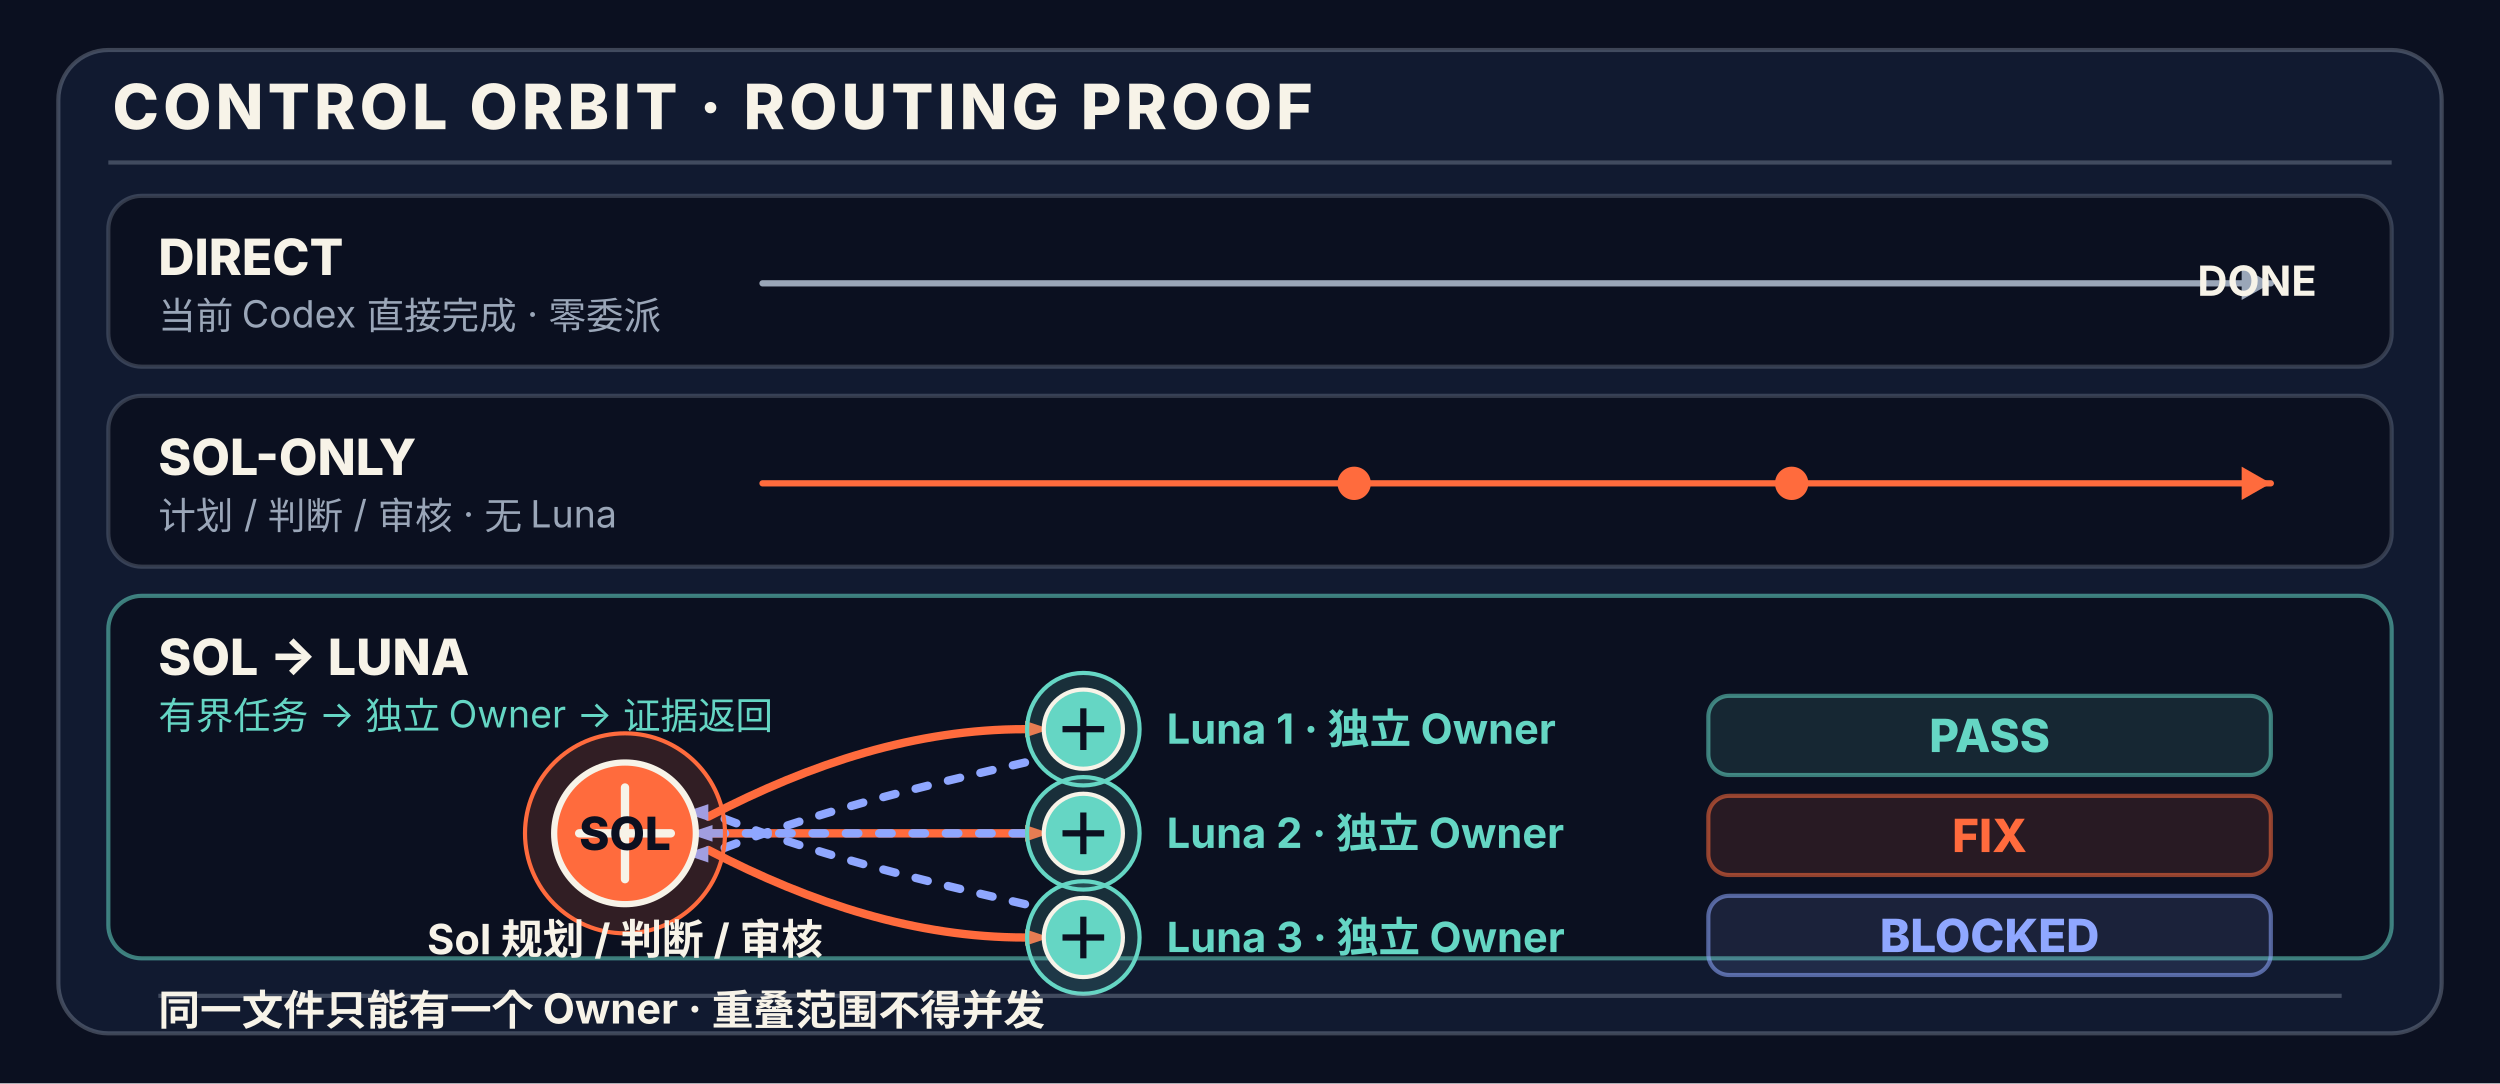
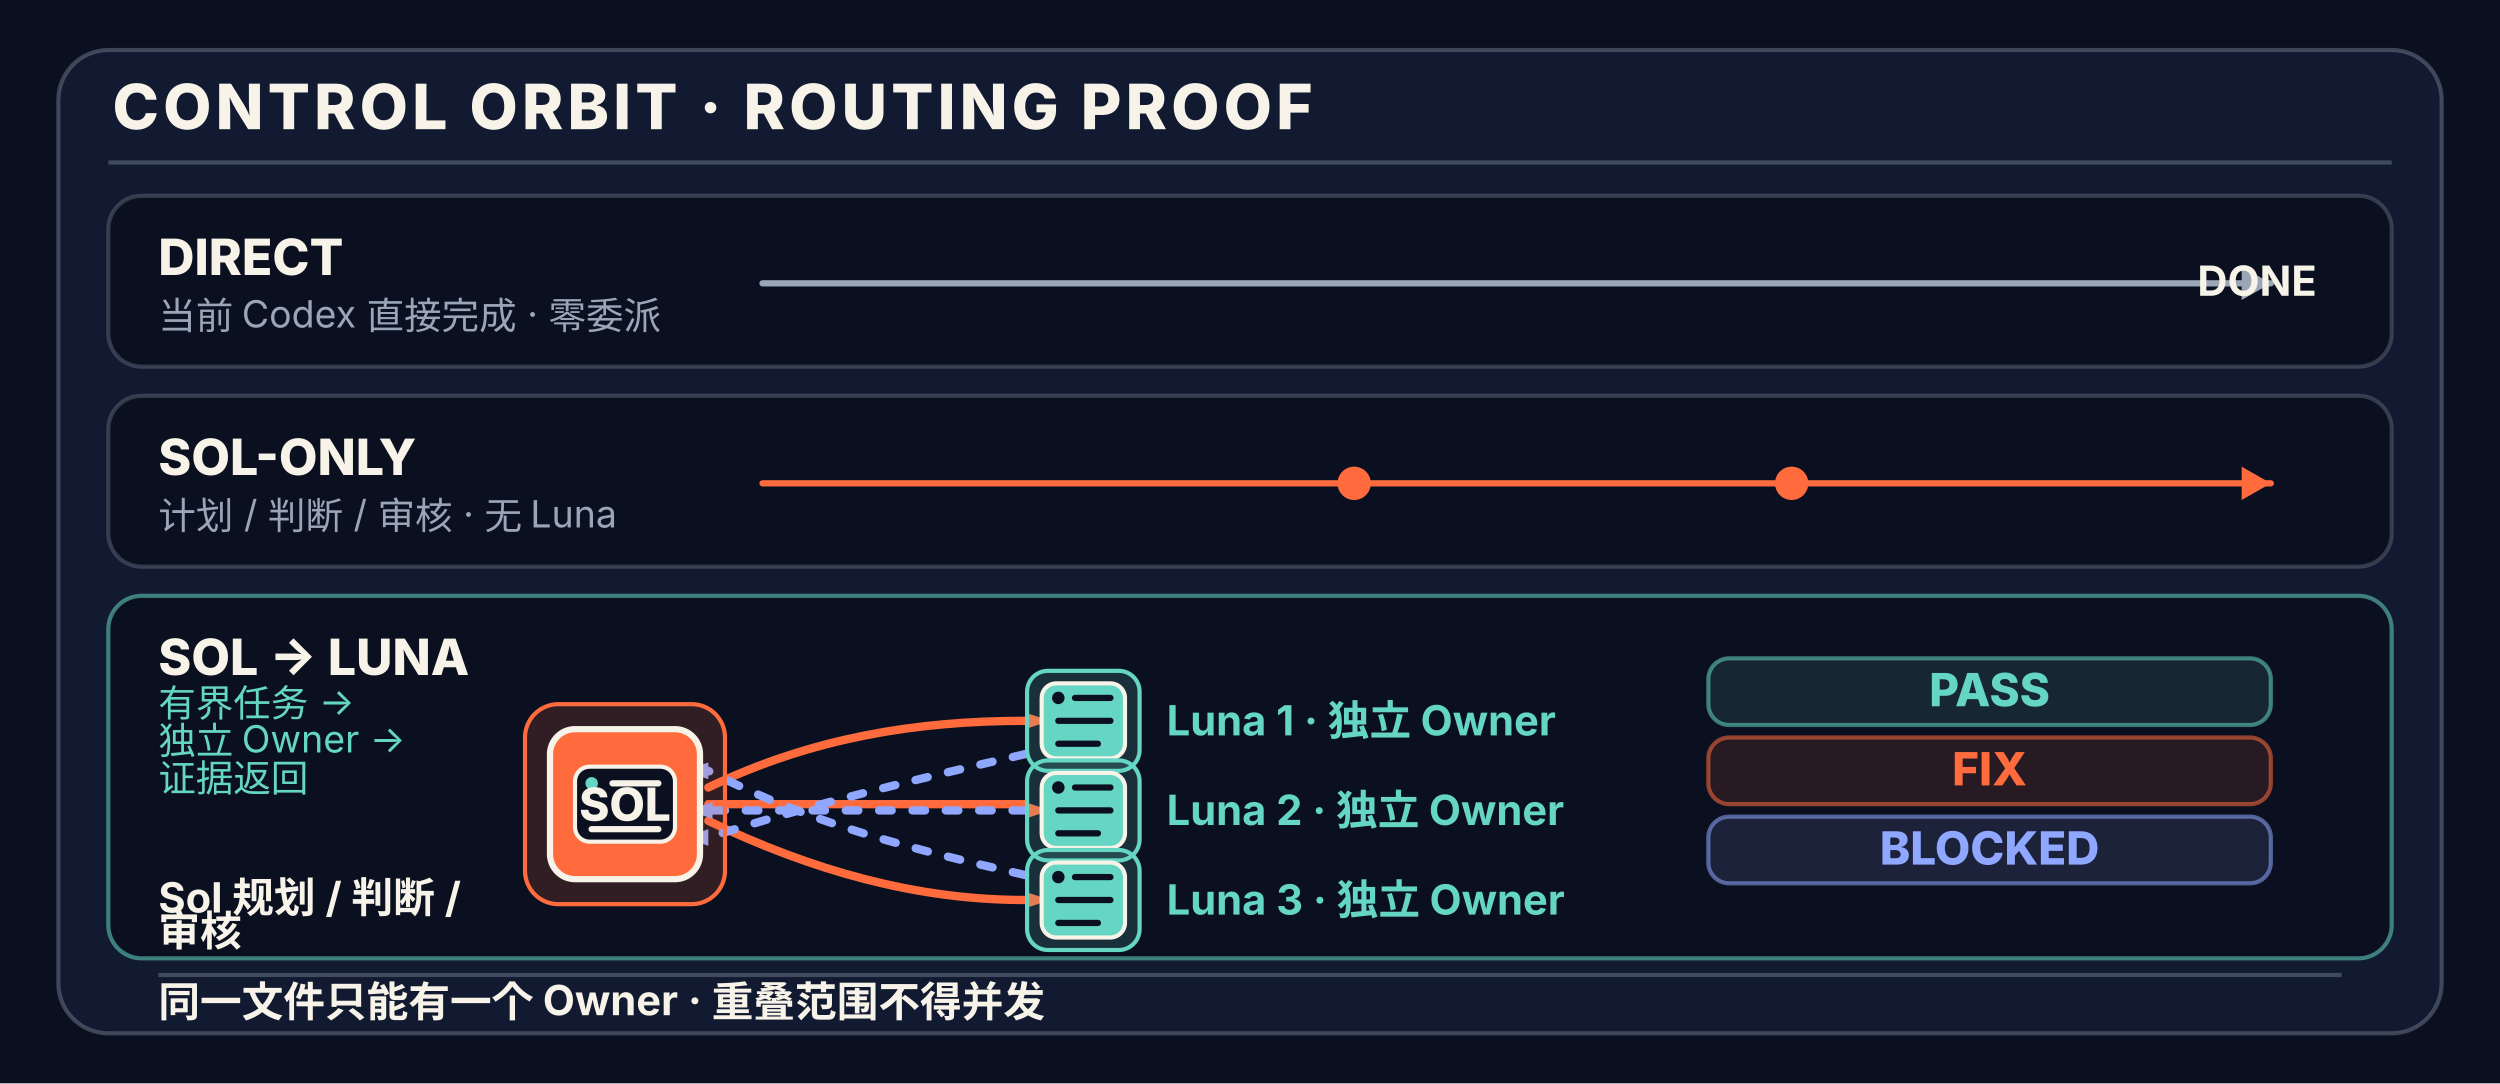
<svg xmlns="http://www.w3.org/2000/svg" viewBox="0 0 1200 520" font-family="-apple-system, BlinkMacSystemFont, 'Segoe UI', 'PingFang SC', sans-serif" font-size="18">
  <rect width="1200" height="520" fill="#0B1020" />
  <rect x="28" y="24" width="1144" height="472" rx="24" fill="#111A30" stroke="#9AA6B8" stroke-opacity="0.35" stroke-width="2" />
  <text x="54" y="62" fill="#F7F3E8" font-size="30" font-weight="800" letter-spacing="2">CONTROL ORBIT · ROUTING PROOF</text>
  <path d="M52 78H1148" fill="none" stroke="#9AA6B8" stroke-opacity="0.35" stroke-width="2" />
  <rect x="52" y="94" width="1096" height="82" rx="16" fill="#0B1020" stroke="#9AA6B8" stroke-opacity="0.28" stroke-width="2" />
  <rect x="52" y="190" width="1096" height="82" rx="16" fill="#0B1020" stroke="#9AA6B8" stroke-opacity="0.28" stroke-width="2" />
  <rect x="52" y="286" width="1096" height="174" rx="16" fill="#0B1020" stroke="#65D6C4" stroke-opacity="0.55" stroke-width="2" />
  <text x="76" y="132" fill="#F7F3E8" font-size="24" font-weight="800">DIRECT</text>
  <text x="76" y="158" fill="#9AA6B8" font-size="18">当前 Codex 直接完成 · 零委派</text>
  <path d="M366 136H1090" fill="none" stroke="#9AA6B8" stroke-width="3" stroke-linecap="round" />
  <path d="M1090 136L1076 128V144Z" fill="#9AA6B8" />
  <text x="1112" y="142" text-anchor="end" fill="#F7F3E8" font-size="20" font-weight="700">DONE</text>
  <text x="76" y="228" fill="#F7F3E8" font-size="24" font-weight="800">SOL-ONLY</text>
  <text x="76" y="254" fill="#9AA6B8" font-size="18">计划 / 判断 / 审核 · 无 Luna</text>
  <path d="M366 232H1090" fill="none" stroke="#FF6B3D" stroke-width="3" stroke-linecap="round" />
  <circle cx="650" cy="232" r="8" fill="#FF6B3D" />
  <circle cx="860" cy="232" r="8" fill="#FF6B3D" />
  <path d="M1090 232L1076 224V240Z" fill="#FF6B3D" />
  <text x="76" y="324" fill="#F7F3E8" font-size="24" font-weight="800">SOL → LUNA</text>
-   <text x="76" y="350" fill="#65D6C4" font-size="18">有界任务 → 独立 Owner → 证据返回</text>
+   <text x="76" y="344" fill="#65D6C4" font-size="18">有界任务 →</text>
+   <text x="76" y="362" fill="#65D6C4" font-size="18">独立 Owner →</text>
+   <text x="76" y="380" fill="#65D6C4" font-size="18">证据返回</text>
  <g fill="none" stroke="#FF6B3D" stroke-width="4" stroke-linecap="round">
-     <path id="task-path-1" data-flow="task" data-from="sol-controller" data-to="luna-worker-1" d="M340 392C390 366 440 350 492 350" />
-     <path id="task-path-2" data-flow="task" data-from="sol-controller" data-to="luna-worker-2" d="M342 400H492" />
-     <path id="task-path-3" data-flow="task" data-from="sol-controller" data-to="luna-worker-3" d="M340 408C390 434 440 450 492 450" />
+     <path id="task-path-1" data-flow="task" data-from="sol-controller" data-to="luna-worker-1" d="M340 378C390 354 440 346 492 346" />
+     <path id="task-path-2" data-flow="task" data-from="sol-controller" data-to="luna-worker-2" d="M340 386H492" />
+     <path id="task-path-3" data-flow="task" data-from="sol-controller" data-to="luna-worker-3" d="M340 394C390 418 440 432 492 432" />
  </g>
  <g fill="none" stroke="#8FA7FF" stroke-width="4" stroke-dasharray="6 10" stroke-linecap="round">
-     <path id="evidence-path-1" data-flow="evidence" data-from="luna-worker-1" data-to="sol-controller" d="M492 366C440 378 390 390 340 410" />
-     <path id="evidence-path-2" data-flow="evidence" data-from="luna-worker-2" data-to="sol-controller" d="M492 400H342" />
-     <path id="evidence-path-3" data-flow="evidence" data-from="luna-worker-3" data-to="sol-controller" d="M492 434C440 422 390 410 340 390" />
+     <path id="evidence-path-1" data-flow="evidence" data-from="luna-worker-1" data-to="sol-controller" d="M492 362C440 374 390 386 340 402" />
+     <path id="evidence-path-2" data-flow="evidence" data-from="luna-worker-2" data-to="sol-controller" d="M492 389H342" />
+     <path id="evidence-path-3" data-flow="evidence" data-from="luna-worker-3" data-to="sol-controller" d="M492 420C440 408 390 396 340 370" />
  </g>
  <g fill="#FF6B3D">
-     <path d="M492 346L504 350L492 354Z" />
-     <path d="M492 396L504 400L492 404Z" />
-     <path d="M492 446L504 450L492 454Z" />
+     <path d="M492 342L504 346L492 350Z" />
+     <path d="M492 385L504 389L492 393Z" />
+     <path d="M492 428L504 432L492 436Z" />
  </g>
  <g fill="#8FA7FF">
-     <path d="M340 406L328 410L340 414Z" />
-     <path d="M342 396L330 400L342 404Z" />
-     <path d="M340 386L328 390L340 394Z" />
+     <path d="M340 398L328 402L340 406Z" />
+     <path d="M342 385L330 389L342 393Z" />
+     <path d="M340 366L328 370L340 374Z" />
  </g>
  <g id="sol-controller">
-     <circle cx="300" cy="400" r="48" fill="#FF6B3D" fill-opacity="0.16" stroke="#FF6B3D" stroke-width="2" />
-     <circle cx="300" cy="400" r="34" fill="#FF6B3D" stroke="#F7F3E8" stroke-width="3" />
-     <path d="M300 378V422M278 400H322" stroke="#F7F3E8" stroke-width="4" stroke-linecap="round" />
-     <text x="300" y="408" text-anchor="middle" fill="#0B1020" font-size="22" font-weight="800">SOL</text>
+     <rect x="252" y="338" width="96" height="96" rx="16" fill="#FF6B3D" fill-opacity="0.16" stroke="#FF6B3D" stroke-width="2" />
+     <rect x="264" y="350" width="72" height="72" rx="12" fill="#FF6B3D" stroke="#F7F3E8" stroke-width="3" />
+     <rect x="276" y="368" width="48" height="36" rx="7" fill="#0B1020" stroke="#F7F3E8" stroke-width="2" />
+     <circle cx="284" cy="376" r="3" fill="#65D6C4" />
+     <path d="M294 376H316M284 398H316" stroke="#F7F3E8" stroke-width="3" stroke-linecap="round" />
+     <text x="300" y="394" text-anchor="middle" fill="#F7F3E8" font-size="22" font-weight="800">SOL</text>
  </g>
-   <text x="300" y="458" text-anchor="middle" fill="#F7F3E8" font-size="20" font-weight="700">Sol 规划 / 判断 / 审核</text>
+   <text x="76" y="438" fill="#F7F3E8" font-size="20" font-weight="700">Sol 规划 / 判断 /</text>
+   <text x="76" y="454" fill="#F7F3E8" font-size="20" font-weight="700">审核</text>
  <g id="luna-worker-1">
-     <circle cx="520" cy="350" r="27" fill="#65D6C4" fill-opacity="0.16" stroke="#65D6C4" stroke-width="2" />
-     <circle cx="520" cy="350" r="19" fill="#65D6C4" stroke="#F7F3E8" stroke-width="2" />
-     <path d="M510 350H530M520 340V360" stroke="#0B1020" stroke-width="3" />
-     <text x="560" y="357" fill="#65D6C4" font-size="20" font-weight="700">Luna 1 · 独立 Owner</text>
+     <rect x="493" y="322" width="54" height="48" rx="10" fill="#65D6C4" fill-opacity="0.16" stroke="#65D6C4" stroke-width="2" />
+     <rect x="500" y="328" width="40" height="36" rx="7" fill="#65D6C4" stroke="#F7F3E8" stroke-width="2" />
+     <circle cx="508" cy="335" r="3" fill="#0B1020" />
+     <path d="M516 335H533M508 346H533M508 357H527" stroke="#0B1020" stroke-width="3" stroke-linecap="round" />
+     <text x="560" y="353" fill="#65D6C4" font-size="20" font-weight="700">Luna 1 · 独立 Owner</text>
  </g>
  <g id="luna-worker-2">
-     <circle cx="520" cy="400" r="27" fill="#65D6C4" fill-opacity="0.16" stroke="#65D6C4" stroke-width="2" />
-     <circle cx="520" cy="400" r="19" fill="#65D6C4" stroke="#F7F3E8" stroke-width="2" />
-     <path d="M510 400H530M520 390V410" stroke="#0B1020" stroke-width="3" />
-     <text x="560" y="407" fill="#65D6C4" font-size="20" font-weight="700">Luna 2 · 独立 Owner</text>
+     <rect x="493" y="365" width="54" height="48" rx="10" fill="#65D6C4" fill-opacity="0.16" stroke="#65D6C4" stroke-width="2" />
+     <rect x="500" y="371" width="40" height="36" rx="7" fill="#65D6C4" stroke="#F7F3E8" stroke-width="2" />
+     <circle cx="508" cy="378" r="3" fill="#0B1020" />
+     <path d="M516 378H533M508 389H533M508 400H527" stroke="#0B1020" stroke-width="3" stroke-linecap="round" />
+     <text x="560" y="396" fill="#65D6C4" font-size="20" font-weight="700">Luna 2 · 独立 Owner</text>
  </g>
  <g id="luna-worker-3">
-     <circle cx="520" cy="450" r="27" fill="#65D6C4" fill-opacity="0.16" stroke="#65D6C4" stroke-width="2" />
-     <circle cx="520" cy="450" r="19" fill="#65D6C4" stroke="#F7F3E8" stroke-width="2" />
-     <path d="M510 450H530M520 440V460" stroke="#0B1020" stroke-width="3" />
-     <text x="560" y="457" fill="#65D6C4" font-size="20" font-weight="700">Luna 3 · 独立 Owner</text>
+     <rect x="493" y="408" width="54" height="48" rx="10" fill="#65D6C4" fill-opacity="0.16" stroke="#65D6C4" stroke-width="2" />
+     <rect x="500" y="414" width="40" height="36" rx="7" fill="#65D6C4" stroke="#F7F3E8" stroke-width="2" />
+     <circle cx="508" cy="421" r="3" fill="#0B1020" />
+     <path d="M516 421H533M508 432H533M508 443H527" stroke="#0B1020" stroke-width="3" stroke-linecap="round" />
+     <text x="560" y="439" fill="#65D6C4" font-size="20" font-weight="700">Luna 3 · 独立 Owner</text>
  </g>
-   <rect x="820" y="334" width="270" height="38" rx="10" fill="#65D6C4" fill-opacity="0.12" stroke="#65D6C4" stroke-opacity="0.55" stroke-width="2" />
-   <rect x="820" y="382" width="270" height="38" rx="10" fill="#FF6B3D" fill-opacity="0.12" stroke="#FF6B3D" stroke-opacity="0.55" stroke-width="2" />
-   <rect x="820" y="430" width="270" height="38" rx="10" fill="#8FA7FF" fill-opacity="0.12" stroke="#8FA7FF" stroke-opacity="0.55" stroke-width="2" />
-   <text x="955" y="361" text-anchor="middle" fill="#65D6C4" font-size="22" font-weight="800">PASS</text>
-   <text x="955" y="409" text-anchor="middle" fill="#FF6B3D" font-size="22" font-weight="800">FIX</text>
-   <text x="955" y="457" text-anchor="middle" fill="#8FA7FF" font-size="22" font-weight="800">BLOCKED</text>
-   <path d="M76 478H1124" fill="none" stroke="#9AA6B8" stroke-opacity="0.35" stroke-width="2" />
-   <text x="76" y="492" fill="#F7F3E8" font-size="20" font-weight="700">同一文件只能有一个 Owner · 重叠范围不得并发</text>
+   <rect x="820" y="316" width="270" height="32" rx="10" fill="#65D6C4" fill-opacity="0.12" stroke="#65D6C4" stroke-opacity="0.55" stroke-width="2" />
+   <rect x="820" y="354" width="270" height="32" rx="10" fill="#FF6B3D" fill-opacity="0.12" stroke="#FF6B3D" stroke-opacity="0.55" stroke-width="2" />
+   <rect x="820" y="392" width="270" height="32" rx="10" fill="#8FA7FF" fill-opacity="0.12" stroke="#8FA7FF" stroke-opacity="0.55" stroke-width="2" />
+   <text x="955" y="339" text-anchor="middle" fill="#65D6C4" font-size="22" font-weight="800">PASS</text>
+   <text x="955" y="377" text-anchor="middle" fill="#FF6B3D" font-size="22" font-weight="800">FIX</text>
+   <text x="955" y="415" text-anchor="middle" fill="#8FA7FF" font-size="22" font-weight="800">BLOCKED</text>
+   <path d="M76 468H1124" fill="none" stroke="#9AA6B8" stroke-opacity="0.35" stroke-width="2" />
+   <text x="76" y="488" fill="#F7F3E8" font-size="20" font-weight="700">同一文件只能有一个 Owner · 重叠范围不得并发</text>
</svg>
